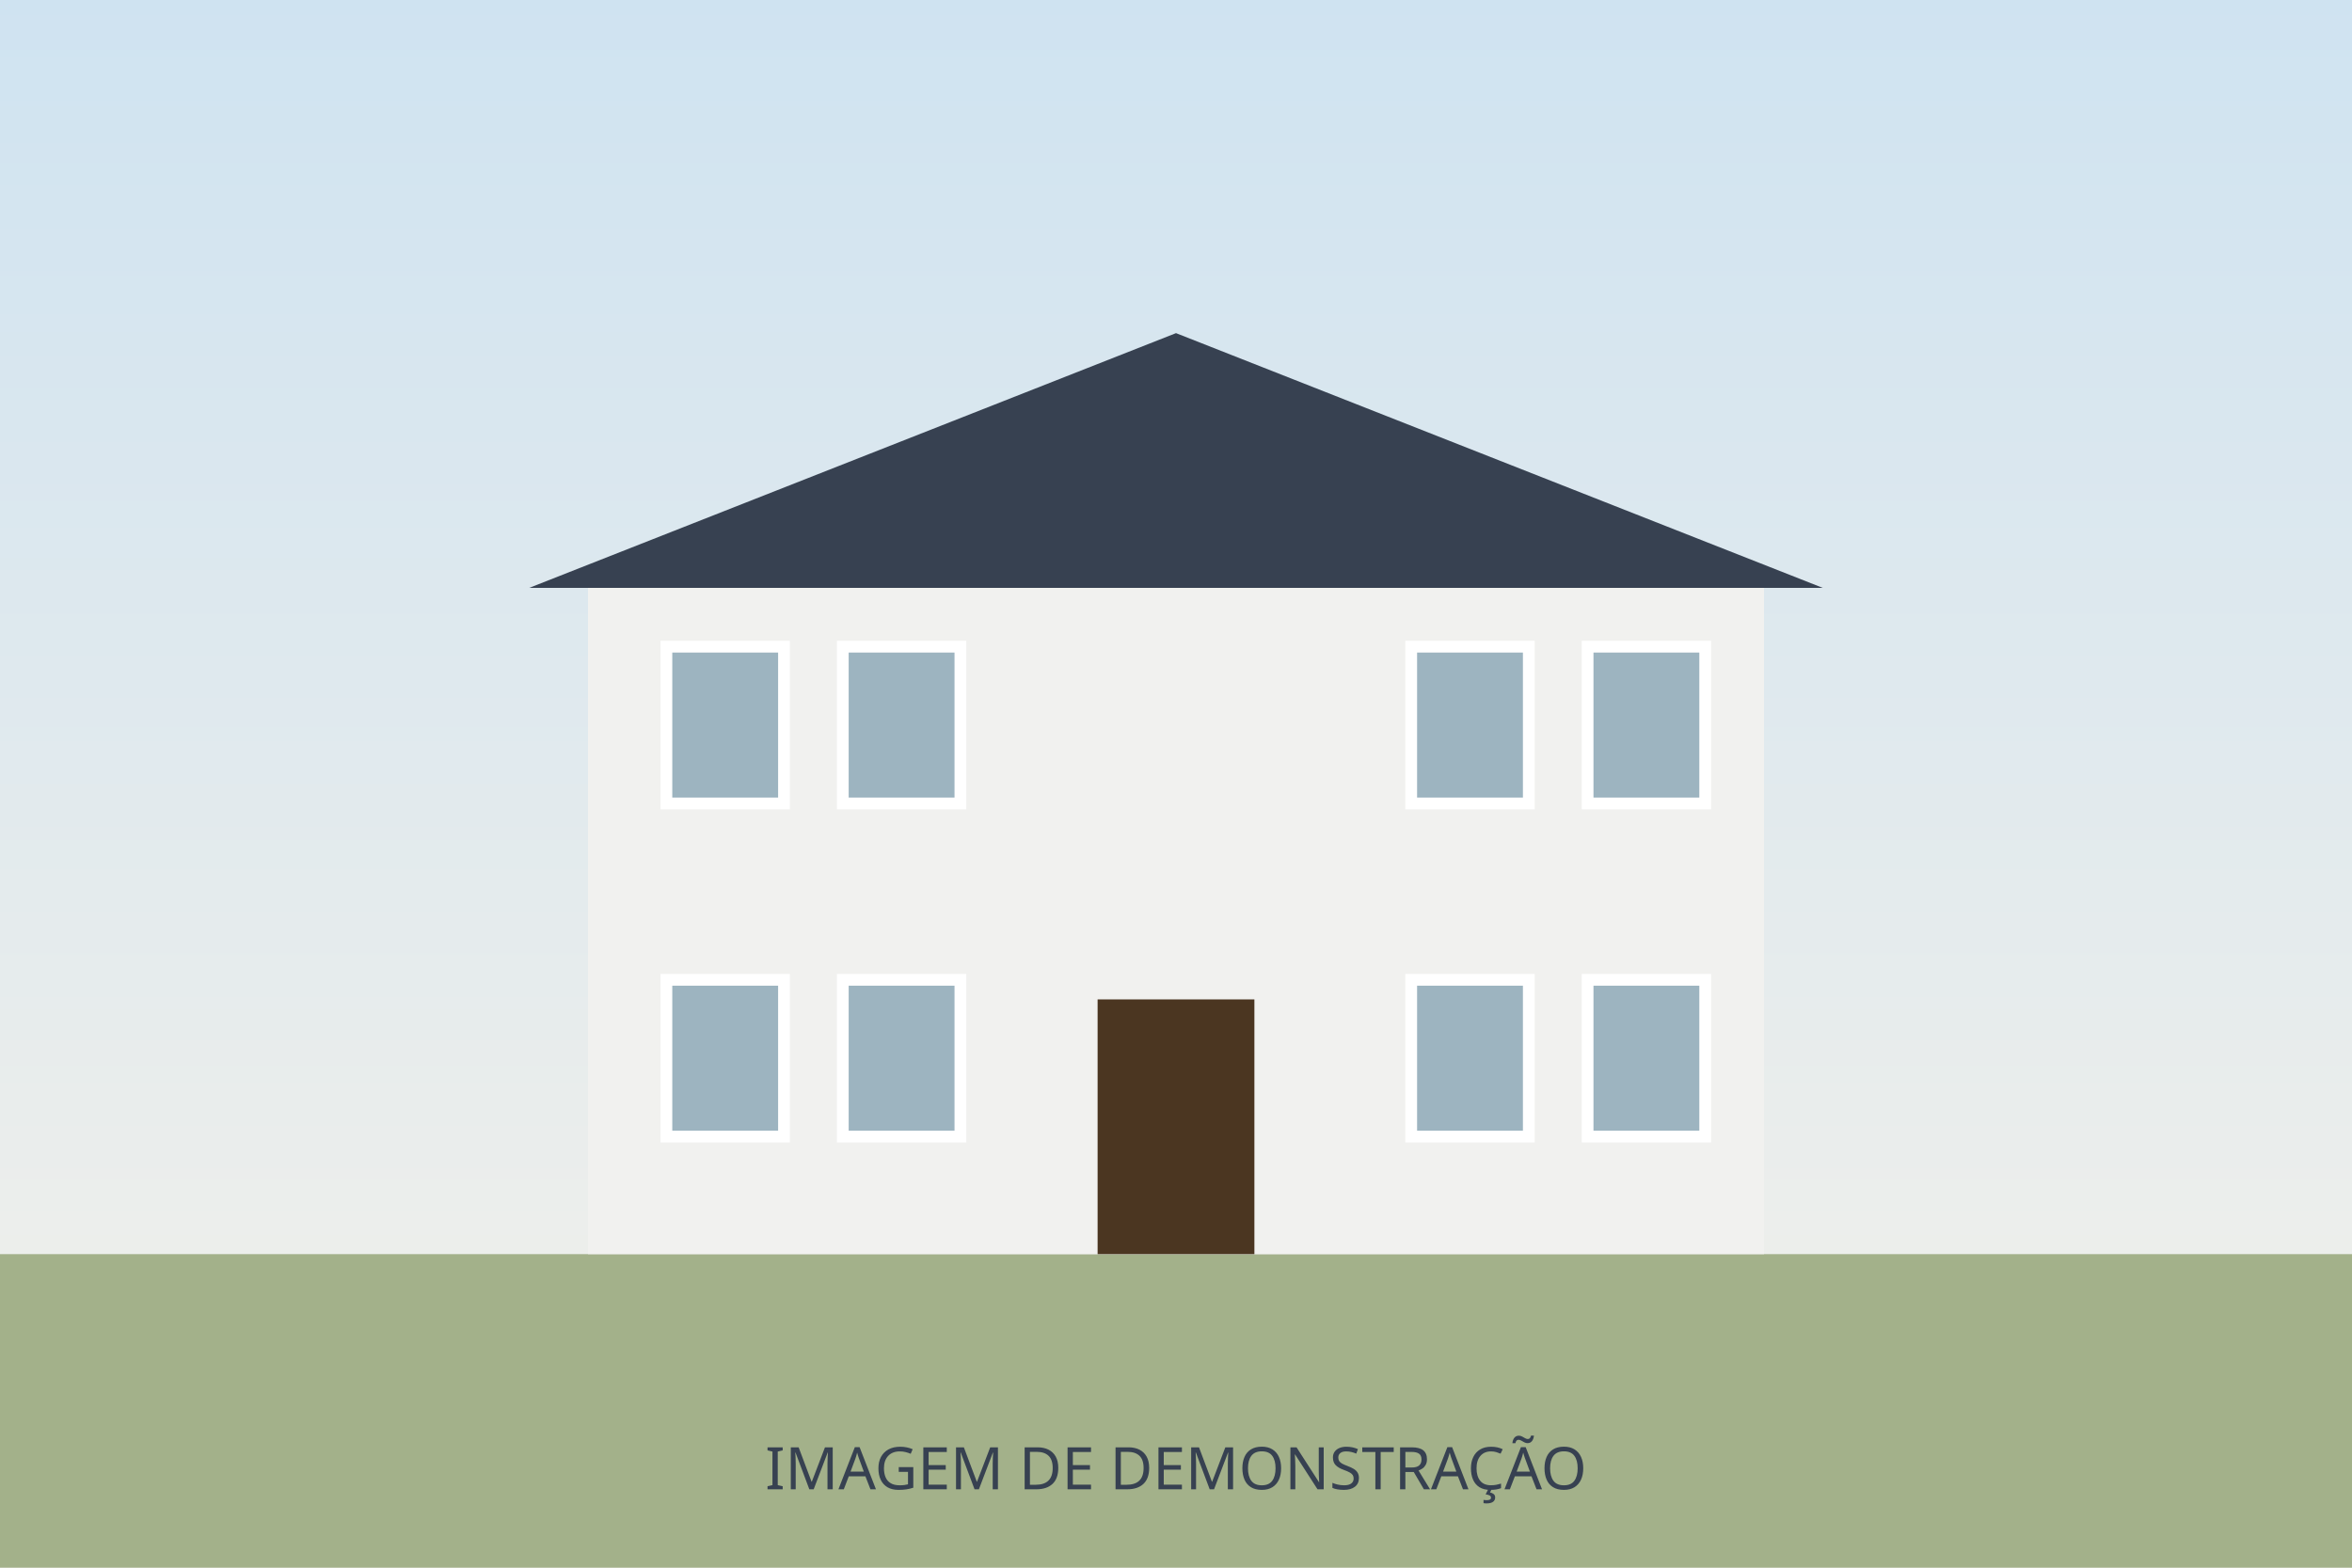
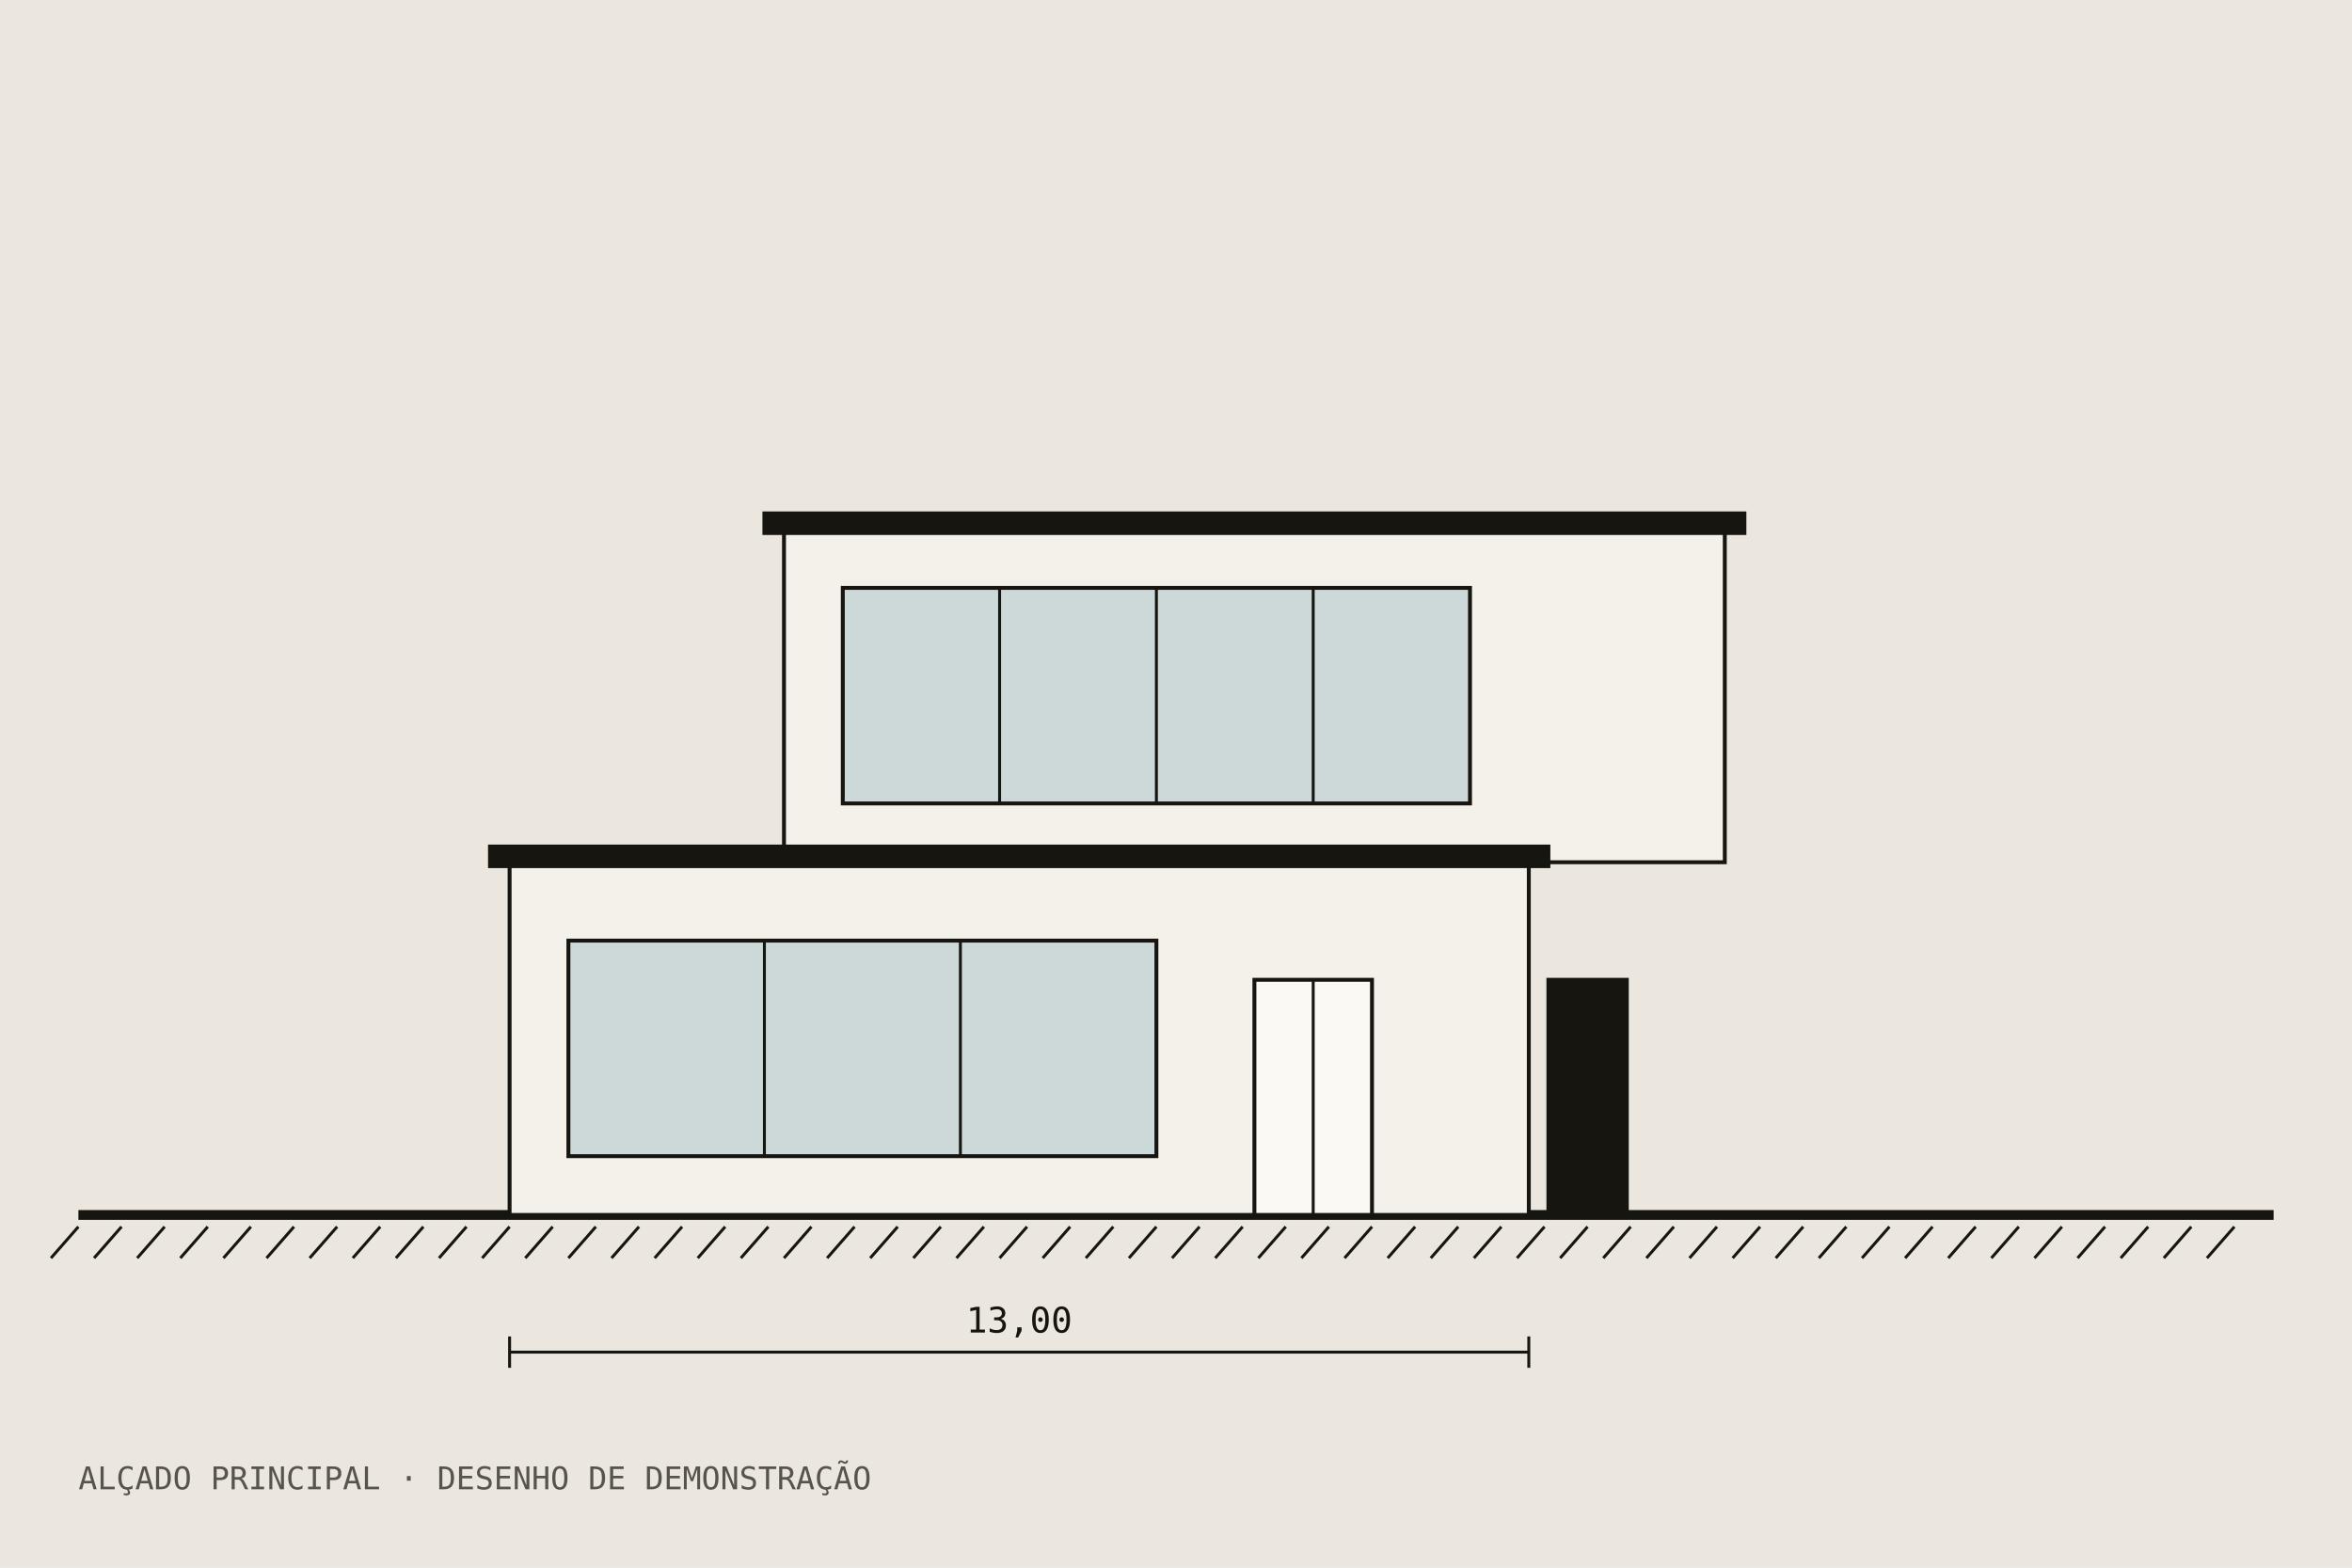
- <svg xmlns="http://www.w3.org/2000/svg" width="1200" height="800" viewBox="0 0 1200 800" role="img" aria-label="Ilustração de demonstração">
-   <defs>
-     <linearGradient id="g" x1="0" y1="0" x2="0" y2="1">
-       <stop offset="0" stop-color="#cfe3f1" />
-       <stop offset="1" stop-color="#f4f1ea" />
-     </linearGradient>
-   </defs>
-   <rect width="1200" height="800" fill="url(#g)" />
-   <rect y="640" width="1200" height="160" fill="#a3b18a" />
-   <rect x="300" y="300" width="600" height="340" fill="#f1f1ef" />
-   <polygon points="270,300 600,170 930,300" fill="#374151" />
-   <rect x="560" y="510" width="80" height="130" fill="#4b3621" />
-   <rect x="340" y="330" width="60" height="80" fill="#9db4c0" stroke="#fff" stroke-width="6" />
-   <rect x="430" y="330" width="60" height="80" fill="#9db4c0" stroke="#fff" stroke-width="6" />
-   <rect x="720" y="330" width="60" height="80" fill="#9db4c0" stroke="#fff" stroke-width="6" />
-   <rect x="810" y="330" width="60" height="80" fill="#9db4c0" stroke="#fff" stroke-width="6" />
-   <rect x="340" y="500" width="60" height="80" fill="#9db4c0" stroke="#fff" stroke-width="6" />
-   <rect x="430" y="500" width="60" height="80" fill="#9db4c0" stroke="#fff" stroke-width="6" />
-   <rect x="720" y="500" width="60" height="80" fill="#9db4c0" stroke="#fff" stroke-width="6" />
-   <rect x="810" y="500" width="60" height="80" fill="#9db4c0" stroke="#fff" stroke-width="6" />
-   <text x="600" y="760" text-anchor="middle" font-family="sans-serif" font-size="30" fill="#374151">IMAGEM DE DEMONSTRAÇÃO</text>
+ <svg xmlns="http://www.w3.org/2000/svg" width="1200" height="800" viewBox="0 0 1200 800" role="img" aria-label="Desenho de demonstração">
+   <rect width="1200" height="800" fill="#ebe7df" />
+   <line x1="40" y1="620" x2="1160" y2="620" stroke="#17150f" stroke-width="5" />
+   <line x1="40" y1="626" x2="26" y2="642" stroke="#17150f" stroke-width="1.5" />
+   <line x1="62" y1="626" x2="48" y2="642" stroke="#17150f" stroke-width="1.5" />
+   <line x1="84" y1="626" x2="70" y2="642" stroke="#17150f" stroke-width="1.5" />
+   <line x1="106" y1="626" x2="92" y2="642" stroke="#17150f" stroke-width="1.5" />
+   <line x1="128" y1="626" x2="114" y2="642" stroke="#17150f" stroke-width="1.5" />
+   <line x1="150" y1="626" x2="136" y2="642" stroke="#17150f" stroke-width="1.5" />
+   <line x1="172" y1="626" x2="158" y2="642" stroke="#17150f" stroke-width="1.5" />
+   <line x1="194" y1="626" x2="180" y2="642" stroke="#17150f" stroke-width="1.5" />
+   <line x1="216" y1="626" x2="202" y2="642" stroke="#17150f" stroke-width="1.5" />
+   <line x1="238" y1="626" x2="224" y2="642" stroke="#17150f" stroke-width="1.5" />
+   <line x1="260" y1="626" x2="246" y2="642" stroke="#17150f" stroke-width="1.5" />
+   <line x1="282" y1="626" x2="268" y2="642" stroke="#17150f" stroke-width="1.5" />
+   <line x1="304" y1="626" x2="290" y2="642" stroke="#17150f" stroke-width="1.5" />
+   <line x1="326" y1="626" x2="312" y2="642" stroke="#17150f" stroke-width="1.5" />
+   <line x1="348" y1="626" x2="334" y2="642" stroke="#17150f" stroke-width="1.5" />
+   <line x1="370" y1="626" x2="356" y2="642" stroke="#17150f" stroke-width="1.5" />
+   <line x1="392" y1="626" x2="378" y2="642" stroke="#17150f" stroke-width="1.5" />
+   <line x1="414" y1="626" x2="400" y2="642" stroke="#17150f" stroke-width="1.5" />
+   <line x1="436" y1="626" x2="422" y2="642" stroke="#17150f" stroke-width="1.5" />
+   <line x1="458" y1="626" x2="444" y2="642" stroke="#17150f" stroke-width="1.5" />
+   <line x1="480" y1="626" x2="466" y2="642" stroke="#17150f" stroke-width="1.5" />
+   <line x1="502" y1="626" x2="488" y2="642" stroke="#17150f" stroke-width="1.5" />
+   <line x1="524" y1="626" x2="510" y2="642" stroke="#17150f" stroke-width="1.5" />
+   <line x1="546" y1="626" x2="532" y2="642" stroke="#17150f" stroke-width="1.5" />
+   <line x1="568" y1="626" x2="554" y2="642" stroke="#17150f" stroke-width="1.5" />
+   <line x1="590" y1="626" x2="576" y2="642" stroke="#17150f" stroke-width="1.5" />
+   <line x1="612" y1="626" x2="598" y2="642" stroke="#17150f" stroke-width="1.5" />
+   <line x1="634" y1="626" x2="620" y2="642" stroke="#17150f" stroke-width="1.5" />
+   <line x1="656" y1="626" x2="642" y2="642" stroke="#17150f" stroke-width="1.5" />
+   <line x1="678" y1="626" x2="664" y2="642" stroke="#17150f" stroke-width="1.5" />
+   <line x1="700" y1="626" x2="686" y2="642" stroke="#17150f" stroke-width="1.5" />
+   <line x1="722" y1="626" x2="708" y2="642" stroke="#17150f" stroke-width="1.5" />
+   <line x1="744" y1="626" x2="730" y2="642" stroke="#17150f" stroke-width="1.5" />
+   <line x1="766" y1="626" x2="752" y2="642" stroke="#17150f" stroke-width="1.5" />
+   <line x1="788" y1="626" x2="774" y2="642" stroke="#17150f" stroke-width="1.5" />
+   <line x1="810" y1="626" x2="796" y2="642" stroke="#17150f" stroke-width="1.5" />
+   <line x1="832" y1="626" x2="818" y2="642" stroke="#17150f" stroke-width="1.5" />
+   <line x1="854" y1="626" x2="840" y2="642" stroke="#17150f" stroke-width="1.5" />
+   <line x1="876" y1="626" x2="862" y2="642" stroke="#17150f" stroke-width="1.5" />
+   <line x1="898" y1="626" x2="884" y2="642" stroke="#17150f" stroke-width="1.5" />
+   <line x1="920" y1="626" x2="906" y2="642" stroke="#17150f" stroke-width="1.5" />
+   <line x1="942" y1="626" x2="928" y2="642" stroke="#17150f" stroke-width="1.5" />
+   <line x1="964" y1="626" x2="950" y2="642" stroke="#17150f" stroke-width="1.5" />
+   <line x1="986" y1="626" x2="972" y2="642" stroke="#17150f" stroke-width="1.5" />
+   <line x1="1008" y1="626" x2="994" y2="642" stroke="#17150f" stroke-width="1.5" />
+   <line x1="1030" y1="626" x2="1016" y2="642" stroke="#17150f" stroke-width="1.5" />
+   <line x1="1052" y1="626" x2="1038" y2="642" stroke="#17150f" stroke-width="1.5" />
+   <line x1="1074" y1="626" x2="1060" y2="642" stroke="#17150f" stroke-width="1.5" />
+   <line x1="1096" y1="626" x2="1082" y2="642" stroke="#17150f" stroke-width="1.5" />
+   <line x1="1118" y1="626" x2="1104" y2="642" stroke="#17150f" stroke-width="1.5" />
+   <line x1="1140" y1="626" x2="1126" y2="642" stroke="#17150f" stroke-width="1.5" />
+   <rect x="260" y="440" width="520" height="180" fill="#f4f1ea" stroke="#17150f" stroke-width="2" />
+   <rect x="400" y="270" width="480" height="170" fill="#f4f1ea" stroke="#17150f" stroke-width="2" />
+   <rect x="250" y="432" width="540" height="10" fill="#17150f" stroke="#17150f" stroke-width="2" />
+   <rect x="390" y="262" width="500" height="10" fill="#17150f" stroke="#17150f" stroke-width="2" />
+   <rect x="430" y="300" width="320" height="110" fill="#cdd9d9" stroke="#17150f" stroke-width="2" />
+   <line x1="510" y1="300" x2="510" y2="410" stroke="#17150f" stroke-width="1.5" />
+   <line x1="590" y1="300" x2="590" y2="410" stroke="#17150f" stroke-width="1.5" />
+   <line x1="670" y1="300" x2="670" y2="410" stroke="#17150f" stroke-width="1.5" />
+   <rect x="290" y="480" width="300" height="110" fill="#cdd9d9" stroke="#17150f" stroke-width="2" />
+   <line x1="390" y1="480" x2="390" y2="590" stroke="#17150f" stroke-width="1.5" />
+   <line x1="490" y1="480" x2="490" y2="590" stroke="#17150f" stroke-width="1.5" />
+   <rect x="640" y="500" width="60" height="120" fill="#fbf9f4" stroke="#17150f" stroke-width="2" />
+   <line x1="670.0" y1="500" x2="670.0" y2="620" stroke="#17150f" stroke-width="1.5" />
+   <rect x="790" y="500" width="40" height="120" fill="#17150f" stroke="#17150f" stroke-width="2" />
+   <line x1="260" y1="690" x2="780" y2="690" stroke="#17150f" stroke-width="1.5" />
+   <line x1="260" y1="682" x2="260" y2="698" stroke="#17150f" stroke-width="1.5" />
+   <line x1="780" y1="682" x2="780" y2="698" stroke="#17150f" stroke-width="1.5" />
+   <text x="520.0" y="680" text-anchor="middle" font-family="monospace" font-size="18" fill="#17150f">13,00</text>
+   <text x="40" y="760" font-family="monospace" font-size="16" fill="#17150f" opacity=".7">ALÇADO PRINCIPAL · DESENHO DE DEMONSTRAÇÃO</text>
</svg>
